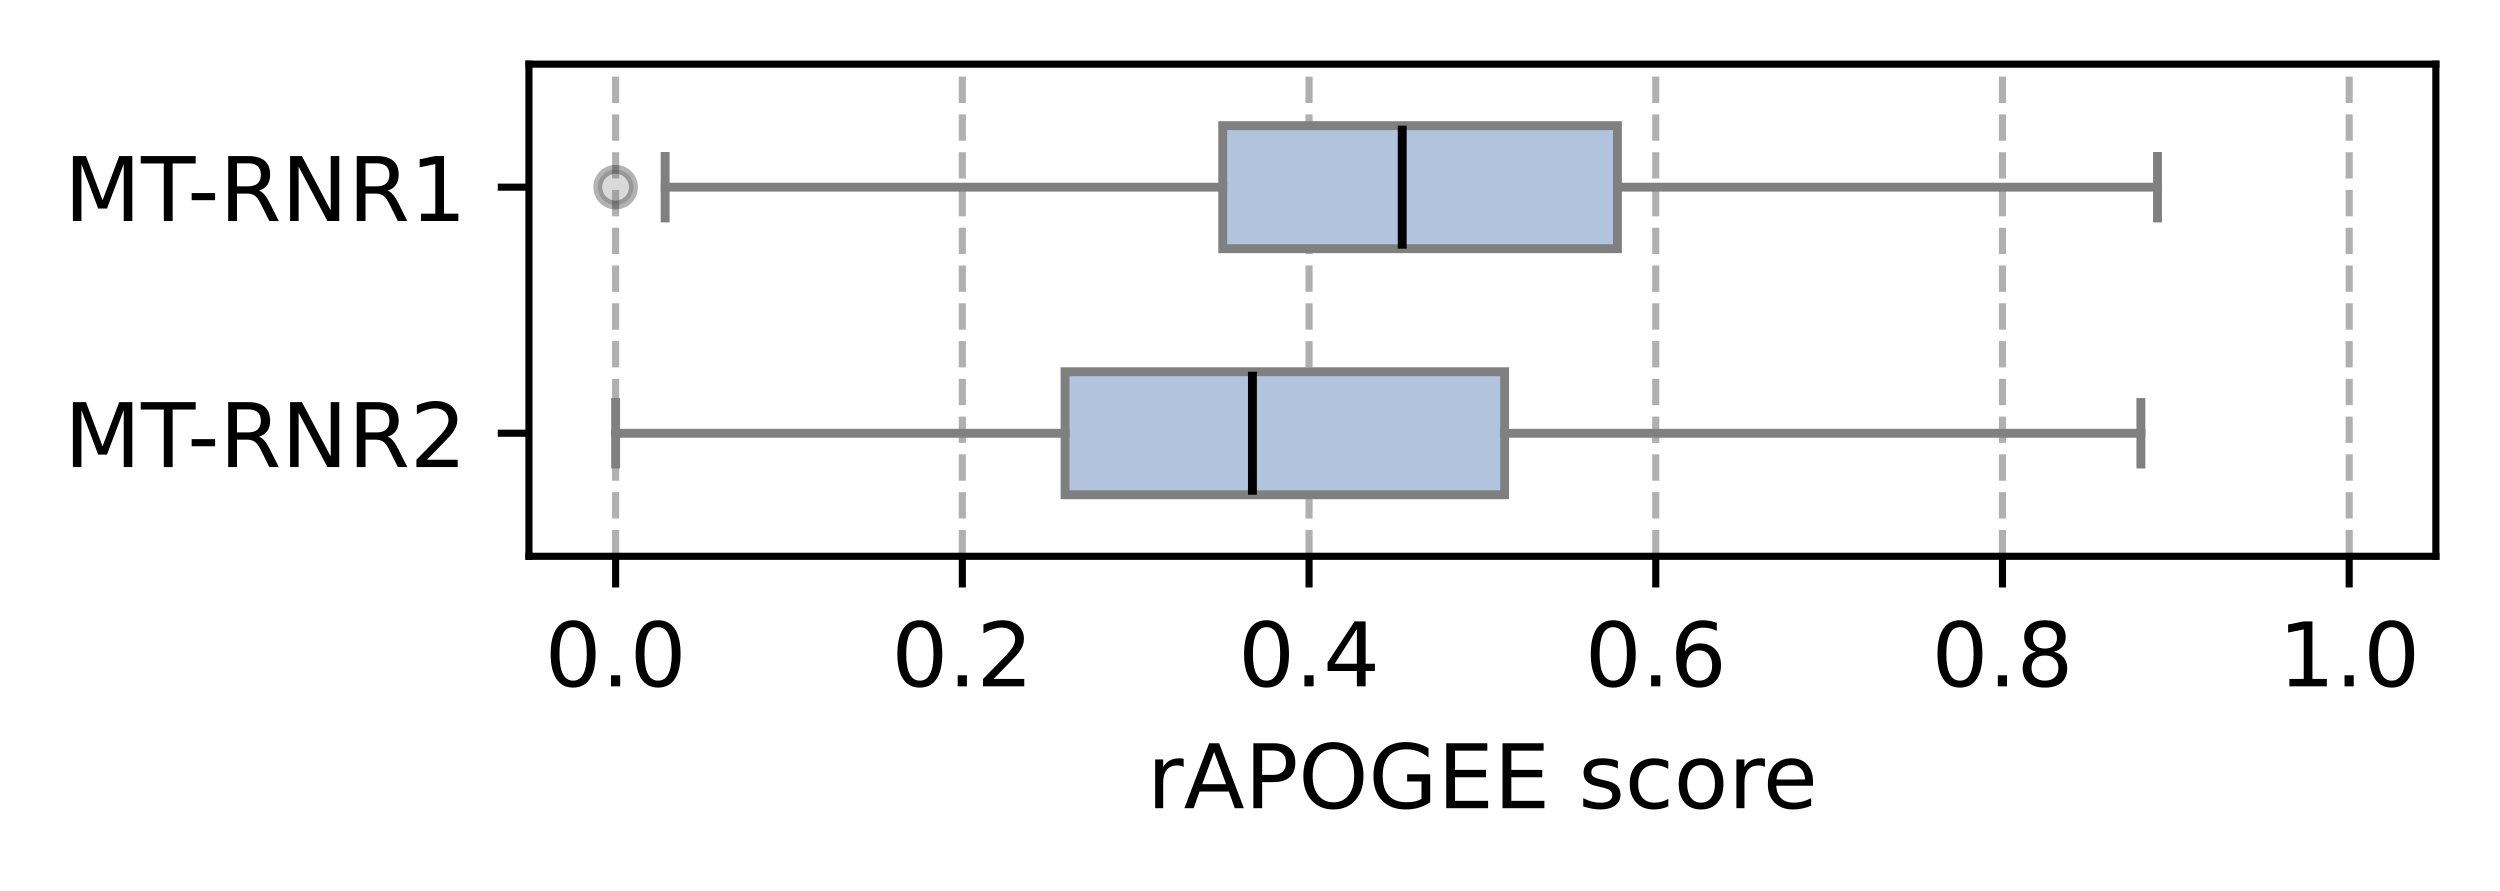
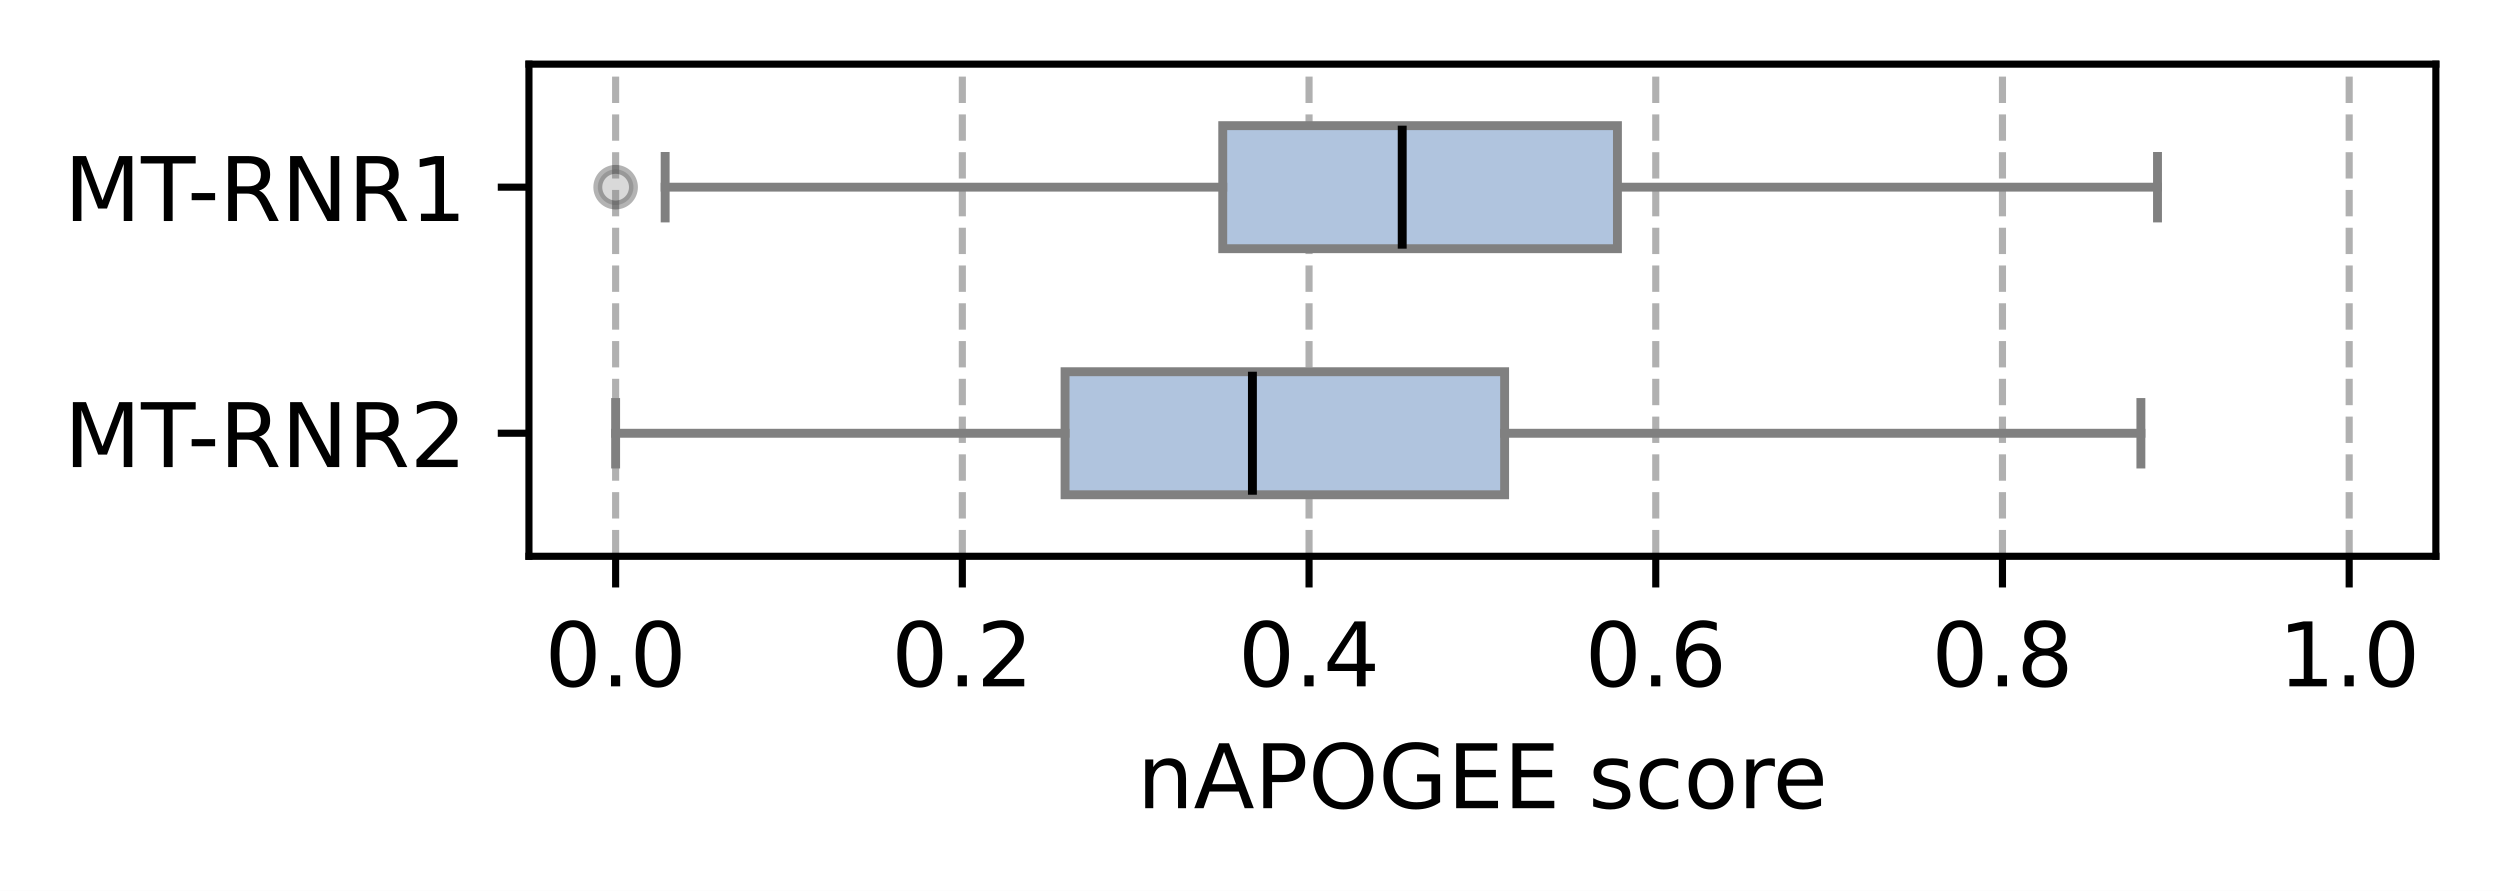
<svg xmlns="http://www.w3.org/2000/svg" xmlns:xlink="http://www.w3.org/1999/xlink" width="280.612pt" height="99.996pt" viewBox="0 0 280.612 99.996" version="1.1">
  <defs>
    <style type="text/css">*{stroke-linejoin: round; stroke-linecap: butt}</style>
  </defs>
  <g id="figure_1">
    <g id="patch_1">
      <path d="M 0 99.996  L 280.612 99.996  L 280.612 0  L 0 0  z " style="fill: #ffffff" />
    </g>
    <g id="axes_1">
      <g id="patch_2">
        <path d="M 59.372 62.44  L 273.412 62.44  L 273.412 7.2  L 59.372 7.2  z " style="fill: #ffffff" />
      </g>
      <g id="matplotlib.axis_1">
        <g id="xtick_1">
          <g id="line2d_1">
-             <path d="M 69.101 62.44  L 69.101 7.2  " clip-path="url(#pce4decf3d2)" style="fill: none; stroke-dasharray: 2.96,1.28; stroke-dashoffset: 0; stroke: #b0b0b0; stroke-width: 0.8" />
+             <path d="M 69.101 62.44  L 69.101 7.2  " clip-path="url(#pc39713ed8c)" style="fill: none; stroke-dasharray: 2.96,1.28; stroke-dashoffset: 0; stroke: #b0b0b0; stroke-width: 0.8" />
          </g>
          <g id="line2d_2">
            <defs>
-               <path id="m6239807d5a" d="M 0 0  L 0 3.5  " style="stroke: #000000; stroke-width: 0.8" />
+               <path id="m47c8b4d800" d="M 0 0  L 0 3.5  " style="stroke: #000000; stroke-width: 0.8" />
            </defs>
            <g>
-               <use xlink:href="#m6239807d5a" x="69.101" y="62.44" style="stroke: #000000; stroke-width: 0.8" />
+               <use xlink:href="#m47c8b4d800" x="69.101" y="62.44" style="stroke: #000000; stroke-width: 0.8" />
            </g>
          </g>
          <g id="text_1">
            <g transform="translate(61.1494 77.03844) scale(0.1 -0.1)">
              <defs>
                <path id="DejaVuSans-30" d="M 2034 4250  Q 1547 4250 1301 3770  Q 1056 3291 1056 2328  Q 1056 1369 1301 889  Q 1547 409 2034 409  Q 2525 409 2770 889  Q 3016 1369 3016 2328  Q 3016 3291 2770 3770  Q 2525 4250 2034 4250  z M 2034 4750  Q 2819 4750 3233 4129  Q 3647 3509 3647 2328  Q 3647 1150 3233 529  Q 2819 -91 2034 -91  Q 1250 -91 836 529  Q 422 1150 422 2328  Q 422 3509 836 4129  Q 1250 4750 2034 4750  z " transform="scale(0.015625)" />
                <path id="DejaVuSans-2e" d="M 684 794  L 1344 794  L 1344 0  L 684 0  L 684 794  z " transform="scale(0.015625)" />
              </defs>
              <use xlink:href="#DejaVuSans-30" />
              <use xlink:href="#DejaVuSans-2e" transform="translate(63.62305 0)" />
              <use xlink:href="#DejaVuSans-30" transform="translate(95.41016 0)" />
            </g>
          </g>
        </g>
        <g id="xtick_2">
          <g id="line2d_3">
-             <path d="M 108.017 62.44  L 108.017 7.2  " clip-path="url(#pce4decf3d2)" style="fill: none; stroke-dasharray: 2.96,1.28; stroke-dashoffset: 0; stroke: #b0b0b0; stroke-width: 0.8" />
+             <path d="M 108.017 62.44  L 108.017 7.2  " clip-path="url(#pc39713ed8c)" style="fill: none; stroke-dasharray: 2.96,1.28; stroke-dashoffset: 0; stroke: #b0b0b0; stroke-width: 0.8" />
          </g>
          <g id="line2d_4">
            <g>
-               <use xlink:href="#m6239807d5a" x="108.017" y="62.44" style="stroke: #000000; stroke-width: 0.8" />
+               <use xlink:href="#m47c8b4d800" x="108.017" y="62.44" style="stroke: #000000; stroke-width: 0.8" />
            </g>
          </g>
          <g id="text_2">
            <g transform="translate(100.0658 77.03844) scale(0.1 -0.1)">
              <defs>
                <path id="DejaVuSans-32" d="M 1228 531  L 3431 531  L 3431 0  L 469 0  L 469 531  Q 828 903 1448 1529  Q 2069 2156 2228 2338  Q 2531 2678 2651 2914  Q 2772 3150 2772 3378  Q 2772 3750 2511 3984  Q 2250 4219 1831 4219  Q 1534 4219 1204 4116  Q 875 4013 500 3803  L 500 4441  Q 881 4594 1212 4672  Q 1544 4750 1819 4750  Q 2544 4750 2975 4387  Q 3406 4025 3406 3419  Q 3406 3131 3298 2873  Q 3191 2616 2906 2266  Q 2828 2175 2409 1742  Q 1991 1309 1228 531  z " transform="scale(0.015625)" />
              </defs>
              <use xlink:href="#DejaVuSans-30" />
              <use xlink:href="#DejaVuSans-2e" transform="translate(63.62305 0)" />
              <use xlink:href="#DejaVuSans-32" transform="translate(95.41016 0)" />
            </g>
          </g>
        </g>
        <g id="xtick_3">
          <g id="line2d_5">
-             <path d="M 146.934 62.44  L 146.934 7.2  " clip-path="url(#pce4decf3d2)" style="fill: none; stroke-dasharray: 2.96,1.28; stroke-dashoffset: 0; stroke: #b0b0b0; stroke-width: 0.8" />
+             <path d="M 146.934 62.44  L 146.934 7.2  " clip-path="url(#pc39713ed8c)" style="fill: none; stroke-dasharray: 2.96,1.28; stroke-dashoffset: 0; stroke: #b0b0b0; stroke-width: 0.8" />
          </g>
          <g id="line2d_6">
            <g>
-               <use xlink:href="#m6239807d5a" x="146.934" y="62.44" style="stroke: #000000; stroke-width: 0.8" />
+               <use xlink:href="#m47c8b4d800" x="146.934" y="62.44" style="stroke: #000000; stroke-width: 0.8" />
            </g>
          </g>
          <g id="text_3">
            <g transform="translate(138.9821 77.03844) scale(0.1 -0.1)">
              <defs>
                <path id="DejaVuSans-34" d="M 2419 4116  L 825 1625  L 2419 1625  L 2419 4116  z M 2253 4666  L 3047 4666  L 3047 1625  L 3713 1625  L 3713 1100  L 3047 1100  L 3047 0  L 2419 0  L 2419 1100  L 313 1100  L 313 1709  L 2253 4666  z " transform="scale(0.015625)" />
              </defs>
              <use xlink:href="#DejaVuSans-30" />
              <use xlink:href="#DejaVuSans-2e" transform="translate(63.62305 0)" />
              <use xlink:href="#DejaVuSans-34" transform="translate(95.41016 0)" />
            </g>
          </g>
        </g>
        <g id="xtick_4">
          <g id="line2d_7">
-             <path d="M 185.85 62.44  L 185.85 7.2  " clip-path="url(#pce4decf3d2)" style="fill: none; stroke-dasharray: 2.96,1.28; stroke-dashoffset: 0; stroke: #b0b0b0; stroke-width: 0.8" />
+             <path d="M 185.85 62.44  L 185.85 7.2  " clip-path="url(#pc39713ed8c)" style="fill: none; stroke-dasharray: 2.96,1.28; stroke-dashoffset: 0; stroke: #b0b0b0; stroke-width: 0.8" />
          </g>
          <g id="line2d_8">
            <g>
-               <use xlink:href="#m6239807d5a" x="185.85" y="62.44" style="stroke: #000000; stroke-width: 0.8" />
+               <use xlink:href="#m47c8b4d800" x="185.85" y="62.44" style="stroke: #000000; stroke-width: 0.8" />
            </g>
          </g>
          <g id="text_4">
            <g transform="translate(177.8985 77.03844) scale(0.1 -0.1)">
              <defs>
                <path id="DejaVuSans-36" d="M 2113 2584  Q 1688 2584 1439 2293  Q 1191 2003 1191 1497  Q 1191 994 1439 701  Q 1688 409 2113 409  Q 2538 409 2786 701  Q 3034 994 3034 1497  Q 3034 2003 2786 2293  Q 2538 2584 2113 2584  z M 3366 4563  L 3366 3988  Q 3128 4100 2886 4159  Q 2644 4219 2406 4219  Q 1781 4219 1451 3797  Q 1122 3375 1075 2522  Q 1259 2794 1537 2939  Q 1816 3084 2150 3084  Q 2853 3084 3261 2657  Q 3669 2231 3669 1497  Q 3669 778 3244 343  Q 2819 -91 2113 -91  Q 1303 -91 875 529  Q 447 1150 447 2328  Q 447 3434 972 4092  Q 1497 4750 2381 4750  Q 2619 4750 2861 4703  Q 3103 4656 3366 4563  z " transform="scale(0.015625)" />
              </defs>
              <use xlink:href="#DejaVuSans-30" />
              <use xlink:href="#DejaVuSans-2e" transform="translate(63.62305 0)" />
              <use xlink:href="#DejaVuSans-36" transform="translate(95.41016 0)" />
            </g>
          </g>
        </g>
        <g id="xtick_5">
          <g id="line2d_9">
-             <path d="M 224.766 62.44  L 224.766 7.2  " clip-path="url(#pce4decf3d2)" style="fill: none; stroke-dasharray: 2.96,1.28; stroke-dashoffset: 0; stroke: #b0b0b0; stroke-width: 0.8" />
+             <path d="M 224.766 62.44  L 224.766 7.2  " clip-path="url(#pc39713ed8c)" style="fill: none; stroke-dasharray: 2.96,1.28; stroke-dashoffset: 0; stroke: #b0b0b0; stroke-width: 0.8" />
          </g>
          <g id="line2d_10">
            <g>
-               <use xlink:href="#m6239807d5a" x="224.766" y="62.44" style="stroke: #000000; stroke-width: 0.8" />
+               <use xlink:href="#m47c8b4d800" x="224.766" y="62.44" style="stroke: #000000; stroke-width: 0.8" />
            </g>
          </g>
          <g id="text_5">
            <g transform="translate(216.8149 77.03844) scale(0.1 -0.1)">
              <defs>
                <path id="DejaVuSans-38" d="M 2034 2216  Q 1584 2216 1326 1975  Q 1069 1734 1069 1313  Q 1069 891 1326 650  Q 1584 409 2034 409  Q 2484 409 2743 651  Q 3003 894 3003 1313  Q 3003 1734 2745 1975  Q 2488 2216 2034 2216  z M 1403 2484  Q 997 2584 770 2862  Q 544 3141 544 3541  Q 544 4100 942 4425  Q 1341 4750 2034 4750  Q 2731 4750 3128 4425  Q 3525 4100 3525 3541  Q 3525 3141 3298 2862  Q 3072 2584 2669 2484  Q 3125 2378 3379 2068  Q 3634 1759 3634 1313  Q 3634 634 3220 271  Q 2806 -91 2034 -91  Q 1263 -91 848 271  Q 434 634 434 1313  Q 434 1759 690 2068  Q 947 2378 1403 2484  z M 1172 3481  Q 1172 3119 1398 2916  Q 1625 2713 2034 2713  Q 2441 2713 2670 2916  Q 2900 3119 2900 3481  Q 2900 3844 2670 4047  Q 2441 4250 2034 4250  Q 1625 4250 1398 4047  Q 1172 3844 1172 3481  z " transform="scale(0.015625)" />
              </defs>
              <use xlink:href="#DejaVuSans-30" />
              <use xlink:href="#DejaVuSans-2e" transform="translate(63.62305 0)" />
              <use xlink:href="#DejaVuSans-38" transform="translate(95.41016 0)" />
            </g>
          </g>
        </g>
        <g id="xtick_6">
          <g id="line2d_11">
-             <path d="M 263.683 62.44  L 263.683 7.2  " clip-path="url(#pce4decf3d2)" style="fill: none; stroke-dasharray: 2.96,1.28; stroke-dashoffset: 0; stroke: #b0b0b0; stroke-width: 0.8" />
+             <path d="M 263.683 62.44  L 263.683 7.2  " clip-path="url(#pc39713ed8c)" style="fill: none; stroke-dasharray: 2.96,1.28; stroke-dashoffset: 0; stroke: #b0b0b0; stroke-width: 0.8" />
          </g>
          <g id="line2d_12">
            <g>
-               <use xlink:href="#m6239807d5a" x="263.683" y="62.44" style="stroke: #000000; stroke-width: 0.8" />
+               <use xlink:href="#m47c8b4d800" x="263.683" y="62.44" style="stroke: #000000; stroke-width: 0.8" />
            </g>
          </g>
          <g id="text_6">
            <g transform="translate(255.7312 77.03844) scale(0.1 -0.1)">
              <defs>
                <path id="DejaVuSans-31" d="M 794 531  L 1825 531  L 1825 4091  L 703 3866  L 703 4441  L 1819 4666  L 2450 4666  L 2450 531  L 3481 531  L 3481 0  L 794 0  L 794 531  z " transform="scale(0.015625)" />
              </defs>
              <use xlink:href="#DejaVuSans-31" />
              <use xlink:href="#DejaVuSans-2e" transform="translate(63.62305 0)" />
              <use xlink:href="#DejaVuSans-30" transform="translate(95.41016 0)" />
            </g>
          </g>
        </g>
        <g id="text_7">
-           <g transform="translate(128.7505 90.71656) scale(0.1 -0.1)">
+           <g transform="translate(127.6372 90.71656) scale(0.1 -0.1)">
            <defs>
-               <path id="DejaVuSans-72" d="M 2631 2963  Q 2534 3019 2420 3045  Q 2306 3072 2169 3072  Q 1681 3072 1420 2755  Q 1159 2438 1159 1844  L 1159 0  L 581 0  L 581 3500  L 1159 3500  L 1159 2956  Q 1341 3275 1631 3429  Q 1922 3584 2338 3584  Q 2397 3584 2469 3576  Q 2541 3569 2628 3553  L 2631 2963  z " transform="scale(0.015625)" />
+               <path id="DejaVuSans-6e" d="M 3513 2113  L 3513 0  L 2938 0  L 2938 2094  Q 2938 2591 2744 2837  Q 2550 3084 2163 3084  Q 1697 3084 1428 2787  Q 1159 2491 1159 1978  L 1159 0  L 581 0  L 581 3500  L 1159 3500  L 1159 2956  Q 1366 3272 1645 3428  Q 1925 3584 2291 3584  Q 2894 3584 3203 3211  Q 3513 2838 3513 2113  z " transform="scale(0.015625)" />
              <path id="DejaVuSans-41" d="M 2188 4044  L 1331 1722  L 3047 1722  L 2188 4044  z M 1831 4666  L 2547 4666  L 4325 0  L 3669 0  L 3244 1197  L 1141 1197  L 716 0  L 50 0  L 1831 4666  z " transform="scale(0.015625)" />
              <path id="DejaVuSans-50" d="M 1259 4147  L 1259 2394  L 2053 2394  Q 2494 2394 2734 2622  Q 2975 2850 2975 3272  Q 2975 3691 2734 3919  Q 2494 4147 2053 4147  L 1259 4147  z M 628 4666  L 2053 4666  Q 2838 4666 3239 4311  Q 3641 3956 3641 3272  Q 3641 2581 3239 2228  Q 2838 1875 2053 1875  L 1259 1875  L 1259 0  L 628 0  L 628 4666  z " transform="scale(0.015625)" />
              <path id="DejaVuSans-4f" d="M 2522 4238  Q 1834 4238 1429 3725  Q 1025 3213 1025 2328  Q 1025 1447 1429 934  Q 1834 422 2522 422  Q 3209 422 3611 934  Q 4013 1447 4013 2328  Q 4013 3213 3611 3725  Q 3209 4238 2522 4238  z M 2522 4750  Q 3503 4750 4090 4092  Q 4678 3434 4678 2328  Q 4678 1225 4090 567  Q 3503 -91 2522 -91  Q 1538 -91 948 565  Q 359 1222 359 2328  Q 359 3434 948 4092  Q 1538 4750 2522 4750  z " transform="scale(0.015625)" />
              <path id="DejaVuSans-47" d="M 3809 666  L 3809 1919  L 2778 1919  L 2778 2438  L 4434 2438  L 4434 434  Q 4069 175 3628 42  Q 3188 -91 2688 -91  Q 1594 -91 976 548  Q 359 1188 359 2328  Q 359 3472 976 4111  Q 1594 4750 2688 4750  Q 3144 4750 3555 4637  Q 3966 4525 4313 4306  L 4313 3634  Q 3963 3931 3569 4081  Q 3175 4231 2741 4231  Q 1884 4231 1454 3753  Q 1025 3275 1025 2328  Q 1025 1384 1454 906  Q 1884 428 2741 428  Q 3075 428 3337 486  Q 3600 544 3809 666  z " transform="scale(0.015625)" />
              <path id="DejaVuSans-45" d="M 628 4666  L 3578 4666  L 3578 4134  L 1259 4134  L 1259 2753  L 3481 2753  L 3481 2222  L 1259 2222  L 1259 531  L 3634 531  L 3634 0  L 628 0  L 628 4666  z " transform="scale(0.015625)" />
              <path id="DejaVuSans-20" transform="scale(0.015625)" />
              <path id="DejaVuSans-73" d="M 2834 3397  L 2834 2853  Q 2591 2978 2328 3040  Q 2066 3103 1784 3103  Q 1356 3103 1142 2972  Q 928 2841 928 2578  Q 928 2378 1081 2264  Q 1234 2150 1697 2047  L 1894 2003  Q 2506 1872 2764 1633  Q 3022 1394 3022 966  Q 3022 478 2636 193  Q 2250 -91 1575 -91  Q 1294 -91 989 -36  Q 684 19 347 128  L 347 722  Q 666 556 975 473  Q 1284 391 1588 391  Q 1994 391 2212 530  Q 2431 669 2431 922  Q 2431 1156 2273 1281  Q 2116 1406 1581 1522  L 1381 1569  Q 847 1681 609 1914  Q 372 2147 372 2553  Q 372 3047 722 3315  Q 1072 3584 1716 3584  Q 2034 3584 2315 3537  Q 2597 3491 2834 3397  z " transform="scale(0.015625)" />
              <path id="DejaVuSans-63" d="M 3122 3366  L 3122 2828  Q 2878 2963 2633 3030  Q 2388 3097 2138 3097  Q 1578 3097 1268 2742  Q 959 2388 959 1747  Q 959 1106 1268 751  Q 1578 397 2138 397  Q 2388 397 2633 464  Q 2878 531 3122 666  L 3122 134  Q 2881 22 2623 -34  Q 2366 -91 2075 -91  Q 1284 -91 818 406  Q 353 903 353 1747  Q 353 2603 823 3093  Q 1294 3584 2113 3584  Q 2378 3584 2631 3529  Q 2884 3475 3122 3366  z " transform="scale(0.015625)" />
              <path id="DejaVuSans-6f" d="M 1959 3097  Q 1497 3097 1228 2736  Q 959 2375 959 1747  Q 959 1119 1226 758  Q 1494 397 1959 397  Q 2419 397 2687 759  Q 2956 1122 2956 1747  Q 2956 2369 2687 2733  Q 2419 3097 1959 3097  z M 1959 3584  Q 2709 3584 3137 3096  Q 3566 2609 3566 1747  Q 3566 888 3137 398  Q 2709 -91 1959 -91  Q 1206 -91 779 398  Q 353 888 353 1747  Q 353 2609 779 3096  Q 1206 3584 1959 3584  z " transform="scale(0.015625)" />
+               <path id="DejaVuSans-72" d="M 2631 2963  Q 2534 3019 2420 3045  Q 2306 3072 2169 3072  Q 1681 3072 1420 2755  Q 1159 2438 1159 1844  L 1159 0  L 581 0  L 581 3500  L 1159 3500  L 1159 2956  Q 1341 3275 1631 3429  Q 1922 3584 2338 3584  Q 2397 3584 2469 3576  Q 2541 3569 2628 3553  L 2631 2963  z " transform="scale(0.015625)" />
              <path id="DejaVuSans-65" d="M 3597 1894  L 3597 1613  L 953 1613  Q 991 1019 1311 708  Q 1631 397 2203 397  Q 2534 397 2845 478  Q 3156 559 3463 722  L 3463 178  Q 3153 47 2828 -22  Q 2503 -91 2169 -91  Q 1331 -91 842 396  Q 353 884 353 1716  Q 353 2575 817 3079  Q 1281 3584 2069 3584  Q 2775 3584 3186 3129  Q 3597 2675 3597 1894  z M 3022 2063  Q 3016 2534 2758 2815  Q 2500 3097 2075 3097  Q 1594 3097 1305 2825  Q 1016 2553 972 2059  L 3022 2063  z " transform="scale(0.015625)" />
            </defs>
-             <use xlink:href="#DejaVuSans-72" />
-             <use xlink:href="#DejaVuSans-41" transform="translate(41.11328 0)" />
-             <use xlink:href="#DejaVuSans-50" transform="translate(109.5215 0)" />
-             <use xlink:href="#DejaVuSans-4f" transform="translate(169.8242 0)" />
-             <use xlink:href="#DejaVuSans-47" transform="translate(248.5352 0)" />
-             <use xlink:href="#DejaVuSans-45" transform="translate(326.0254 0)" />
-             <use xlink:href="#DejaVuSans-45" transform="translate(389.209 0)" />
-             <use xlink:href="#DejaVuSans-20" transform="translate(452.3926 0)" />
-             <use xlink:href="#DejaVuSans-73" transform="translate(484.1797 0)" />
-             <use xlink:href="#DejaVuSans-63" transform="translate(536.2793 0)" />
-             <use xlink:href="#DejaVuSans-6f" transform="translate(591.2598 0)" />
-             <use xlink:href="#DejaVuSans-72" transform="translate(652.4414 0)" />
-             <use xlink:href="#DejaVuSans-65" transform="translate(691.3047 0)" />
+             <use xlink:href="#DejaVuSans-6e" />
+             <use xlink:href="#DejaVuSans-41" transform="translate(63.37891 0)" />
+             <use xlink:href="#DejaVuSans-50" transform="translate(131.7871 0)" />
+             <use xlink:href="#DejaVuSans-4f" transform="translate(192.0898 0)" />
+             <use xlink:href="#DejaVuSans-47" transform="translate(270.8008 0)" />
+             <use xlink:href="#DejaVuSans-45" transform="translate(348.291 0)" />
+             <use xlink:href="#DejaVuSans-45" transform="translate(411.4746 0)" />
+             <use xlink:href="#DejaVuSans-20" transform="translate(474.6582 0)" />
+             <use xlink:href="#DejaVuSans-73" transform="translate(506.4453 0)" />
+             <use xlink:href="#DejaVuSans-63" transform="translate(558.5449 0)" />
+             <use xlink:href="#DejaVuSans-6f" transform="translate(613.5254 0)" />
+             <use xlink:href="#DejaVuSans-72" transform="translate(674.707 0)" />
+             <use xlink:href="#DejaVuSans-65" transform="translate(713.5703 0)" />
          </g>
        </g>
      </g>
      <g id="matplotlib.axis_2">
        <g id="ytick_1">
          <g id="line2d_13">
            <defs>
-               <path id="m94260159d8" d="M 0 0  L -3.5 0  " style="stroke: #000000; stroke-width: 0.8" />
+               <path id="m761c2c613b" d="M 0 0  L -3.5 0  " style="stroke: #000000; stroke-width: 0.8" />
            </defs>
            <g>
-               <use xlink:href="#m94260159d8" x="59.372" y="48.63" style="stroke: #000000; stroke-width: 0.8" />
+               <use xlink:href="#m761c2c613b" x="59.372" y="48.63" style="stroke: #000000; stroke-width: 0.8" />
            </g>
          </g>
          <g id="text_8">
            <g transform="translate(7.2 52.42922) scale(0.1 -0.1)">
              <defs>
                <path id="DejaVuSans-4d" d="M 628 4666  L 1569 4666  L 2759 1491  L 3956 4666  L 4897 4666  L 4897 0  L 4281 0  L 4281 4097  L 3078 897  L 2444 897  L 1241 4097  L 1241 0  L 628 0  L 628 4666  z " transform="scale(0.015625)" />
                <path id="DejaVuSans-54" d="M -19 4666  L 3928 4666  L 3928 4134  L 2272 4134  L 2272 0  L 1638 0  L 1638 4134  L -19 4134  L -19 4666  z " transform="scale(0.015625)" />
                <path id="DejaVuSans-2d" d="M 313 2009  L 1997 2009  L 1997 1497  L 313 1497  L 313 2009  z " transform="scale(0.015625)" />
                <path id="DejaVuSans-52" d="M 2841 2188  Q 3044 2119 3236 1894  Q 3428 1669 3622 1275  L 4263 0  L 3584 0  L 2988 1197  Q 2756 1666 2539 1819  Q 2322 1972 1947 1972  L 1259 1972  L 1259 0  L 628 0  L 628 4666  L 2053 4666  Q 2853 4666 3247 4331  Q 3641 3997 3641 3322  Q 3641 2881 3436 2590  Q 3231 2300 2841 2188  z M 1259 4147  L 1259 2491  L 2053 2491  Q 2509 2491 2742 2702  Q 2975 2913 2975 3322  Q 2975 3731 2742 3939  Q 2509 4147 2053 4147  L 1259 4147  z " transform="scale(0.015625)" />
                <path id="DejaVuSans-4e" d="M 628 4666  L 1478 4666  L 3547 763  L 3547 4666  L 4159 4666  L 4159 0  L 3309 0  L 1241 3903  L 1241 0  L 628 0  L 628 4666  z " transform="scale(0.015625)" />
              </defs>
              <use xlink:href="#DejaVuSans-4d" />
              <use xlink:href="#DejaVuSans-54" transform="translate(86.2793 0)" />
              <use xlink:href="#DejaVuSans-2d" transform="translate(138.2383 0)" />
              <use xlink:href="#DejaVuSans-52" transform="translate(174.3223 0)" />
              <use xlink:href="#DejaVuSans-4e" transform="translate(243.8047 0)" />
              <use xlink:href="#DejaVuSans-52" transform="translate(318.6094 0)" />
              <use xlink:href="#DejaVuSans-32" transform="translate(388.0918 0)" />
            </g>
          </g>
        </g>
        <g id="ytick_2">
          <g id="line2d_14">
            <g>
-               <use xlink:href="#m94260159d8" x="59.372" y="21.01" style="stroke: #000000; stroke-width: 0.8" />
+               <use xlink:href="#m761c2c613b" x="59.372" y="21.01" style="stroke: #000000; stroke-width: 0.8" />
            </g>
          </g>
          <g id="text_9">
            <g transform="translate(7.2 24.80922) scale(0.1 -0.1)">
              <use xlink:href="#DejaVuSans-4d" />
              <use xlink:href="#DejaVuSans-54" transform="translate(86.2793 0)" />
              <use xlink:href="#DejaVuSans-2d" transform="translate(138.2383 0)" />
              <use xlink:href="#DejaVuSans-52" transform="translate(174.3223 0)" />
              <use xlink:href="#DejaVuSans-4e" transform="translate(243.8047 0)" />
              <use xlink:href="#DejaVuSans-52" transform="translate(318.6094 0)" />
              <use xlink:href="#DejaVuSans-31" transform="translate(388.0918 0)" />
            </g>
          </g>
        </g>
      </g>
      <g id="patch_3">
-         <path d="M 119.548 55.535  L 119.548 41.725  L 168.885 41.725  L 168.885 55.535  L 119.548 55.535  z " clip-path="url(#pce4decf3d2)" style="fill: #b0c4de; stroke: #808080; stroke-linejoin: miter" />
+         <path d="M 119.548 55.535  L 119.548 41.725  L 168.885 41.725  L 168.885 55.535  L 119.548 55.535  z " clip-path="url(#pc39713ed8c)" style="fill: #b0c4de; stroke: #808080; stroke-linejoin: miter" />
      </g>
      <g id="line2d_15">
-         <path d="M 119.548 48.63  L 69.101 48.63  " clip-path="url(#pce4decf3d2)" style="fill: none; stroke: #808080; stroke-linecap: square" />
+         <path d="M 119.548 48.63  L 69.101 48.63  " clip-path="url(#pc39713ed8c)" style="fill: none; stroke: #808080; stroke-linecap: square" />
      </g>
      <g id="line2d_16">
-         <path d="M 168.885 48.63  L 240.303 48.63  " clip-path="url(#pce4decf3d2)" style="fill: none; stroke: #808080; stroke-linecap: square" />
+         <path d="M 168.885 48.63  L 240.303 48.63  " clip-path="url(#pc39713ed8c)" style="fill: none; stroke: #808080; stroke-linecap: square" />
      </g>
      <g id="line2d_17">
-         <path d="M 69.101 52.083  L 69.101 45.178  " clip-path="url(#pce4decf3d2)" style="fill: none; stroke: #808080; stroke-linecap: square" />
+         <path d="M 69.101 52.083  L 69.101 45.178  " clip-path="url(#pc39713ed8c)" style="fill: none; stroke: #808080; stroke-linecap: square" />
      </g>
      <g id="line2d_18">
-         <path d="M 240.303 52.083  L 240.303 45.178  " clip-path="url(#pce4decf3d2)" style="fill: none; stroke: #808080; stroke-linecap: square" />
+         <path d="M 240.303 52.083  L 240.303 45.178  " clip-path="url(#pc39713ed8c)" style="fill: none; stroke: #808080; stroke-linecap: square" />
      </g>
      <g id="line2d_19" />
      <g id="patch_4">
-         <path d="M 137.247 27.915  L 137.247 14.105  L 181.548 14.105  L 181.548 27.915  L 137.247 27.915  z " clip-path="url(#pce4decf3d2)" style="fill: #b0c4de; stroke: #808080; stroke-linejoin: miter" />
+         <path d="M 137.247 27.915  L 137.247 14.105  L 181.548 14.105  L 181.548 27.915  L 137.247 27.915  z " clip-path="url(#pc39713ed8c)" style="fill: #b0c4de; stroke: #808080; stroke-linejoin: miter" />
      </g>
      <g id="line2d_20">
-         <path d="M 137.247 21.01  L 74.66 21.01  " clip-path="url(#pce4decf3d2)" style="fill: none; stroke: #808080; stroke-linecap: square" />
+         <path d="M 137.247 21.01  L 74.66 21.01  " clip-path="url(#pc39713ed8c)" style="fill: none; stroke: #808080; stroke-linecap: square" />
      </g>
      <g id="line2d_21">
-         <path d="M 181.548 21.01  L 242.168 21.01  " clip-path="url(#pce4decf3d2)" style="fill: none; stroke: #808080; stroke-linecap: square" />
+         <path d="M 181.548 21.01  L 242.168 21.01  " clip-path="url(#pc39713ed8c)" style="fill: none; stroke: #808080; stroke-linecap: square" />
      </g>
      <g id="line2d_22">
-         <path d="M 74.66 24.462  L 74.66 17.558  " clip-path="url(#pce4decf3d2)" style="fill: none; stroke: #808080; stroke-linecap: square" />
+         <path d="M 74.66 24.462  L 74.66 17.558  " clip-path="url(#pc39713ed8c)" style="fill: none; stroke: #808080; stroke-linecap: square" />
      </g>
      <g id="line2d_23">
-         <path d="M 242.168 24.462  L 242.168 17.558  " clip-path="url(#pce4decf3d2)" style="fill: none; stroke: #808080; stroke-linecap: square" />
+         <path d="M 242.168 24.462  L 242.168 17.558  " clip-path="url(#pc39713ed8c)" style="fill: none; stroke: #808080; stroke-linecap: square" />
      </g>
      <g id="line2d_24">
        <defs>
-           <path id="m39044f2953" d="M 0 2  C 0.53 2 1.039 1.789 1.414 1.414  C 1.789 1.039 2 0.53 2 0  C 2 -0.53 1.789 -1.039 1.414 -1.414  C 1.039 -1.789 0.53 -2 0 -2  C -0.53 -2 -1.039 -1.789 -1.414 -1.414  C -1.789 -1.039 -2 -0.53 -2 0  C -2 0.53 -1.789 1.039 -1.414 1.414  C -1.039 1.789 -0.53 2 0 2  z " style="stroke: #000000; stroke-opacity: 0.3" />
+           <path id="m359fb91f0e" d="M 0 2  C 0.53 2 1.039 1.789 1.414 1.414  C 1.789 1.039 2 0.53 2 0  C 2 -0.53 1.789 -1.039 1.414 -1.414  C 1.039 -1.789 0.53 -2 0 -2  C -0.53 -2 -1.039 -1.789 -1.414 -1.414  C -1.789 -1.039 -2 -0.53 -2 0  C -2 0.53 -1.789 1.039 -1.414 1.414  C -1.039 1.789 -0.53 2 0 2  z " style="stroke: #000000; stroke-opacity: 0.3" />
        </defs>
-         <g clip-path="url(#pce4decf3d2)">
-           <use xlink:href="#m39044f2953" x="69.101" y="21.01" style="fill: #808080; fill-opacity: 0.3; stroke: #000000; stroke-opacity: 0.3" />
+         <g clip-path="url(#pc39713ed8c)">
+           <use xlink:href="#m359fb91f0e" x="69.101" y="21.01" style="fill: #808080; fill-opacity: 0.3; stroke: #000000; stroke-opacity: 0.3" />
        </g>
      </g>
      <g id="line2d_25">
-         <path d="M 140.577 55.535  L 140.577 41.725  " clip-path="url(#pce4decf3d2)" style="fill: none; stroke: #000000" />
+         <path d="M 140.577 55.535  L 140.577 41.725  " clip-path="url(#pc39713ed8c)" style="fill: none; stroke: #000000" />
      </g>
      <g id="line2d_26">
-         <path d="M 157.391 27.915  L 157.391 14.105  " clip-path="url(#pce4decf3d2)" style="fill: none; stroke: #000000" />
+         <path d="M 157.391 27.915  L 157.391 14.105  " clip-path="url(#pc39713ed8c)" style="fill: none; stroke: #000000" />
      </g>
      <g id="patch_5">
        <path d="M 59.372 62.44  L 59.372 7.2  " style="fill: none; stroke: #000000; stroke-width: 0.8; stroke-linejoin: miter; stroke-linecap: square" />
      </g>
      <g id="patch_6">
        <path d="M 273.412 62.44  L 273.412 7.2  " style="fill: none; stroke: #000000; stroke-width: 0.8; stroke-linejoin: miter; stroke-linecap: square" />
      </g>
      <g id="patch_7">
        <path d="M 59.372 62.44  L 273.412 62.44  " style="fill: none; stroke: #000000; stroke-width: 0.8; stroke-linejoin: miter; stroke-linecap: square" />
      </g>
      <g id="patch_8">
        <path d="M 59.372 7.2  L 273.412 7.2  " style="fill: none; stroke: #000000; stroke-width: 0.8; stroke-linejoin: miter; stroke-linecap: square" />
      </g>
    </g>
  </g>
  <defs>
-     <clipPath id="pce4decf3d2">
+     <clipPath id="pc39713ed8c">
      <rect x="59.372" y="7.2" width="214.04" height="55.24" />
    </clipPath>
  </defs>
</svg>
